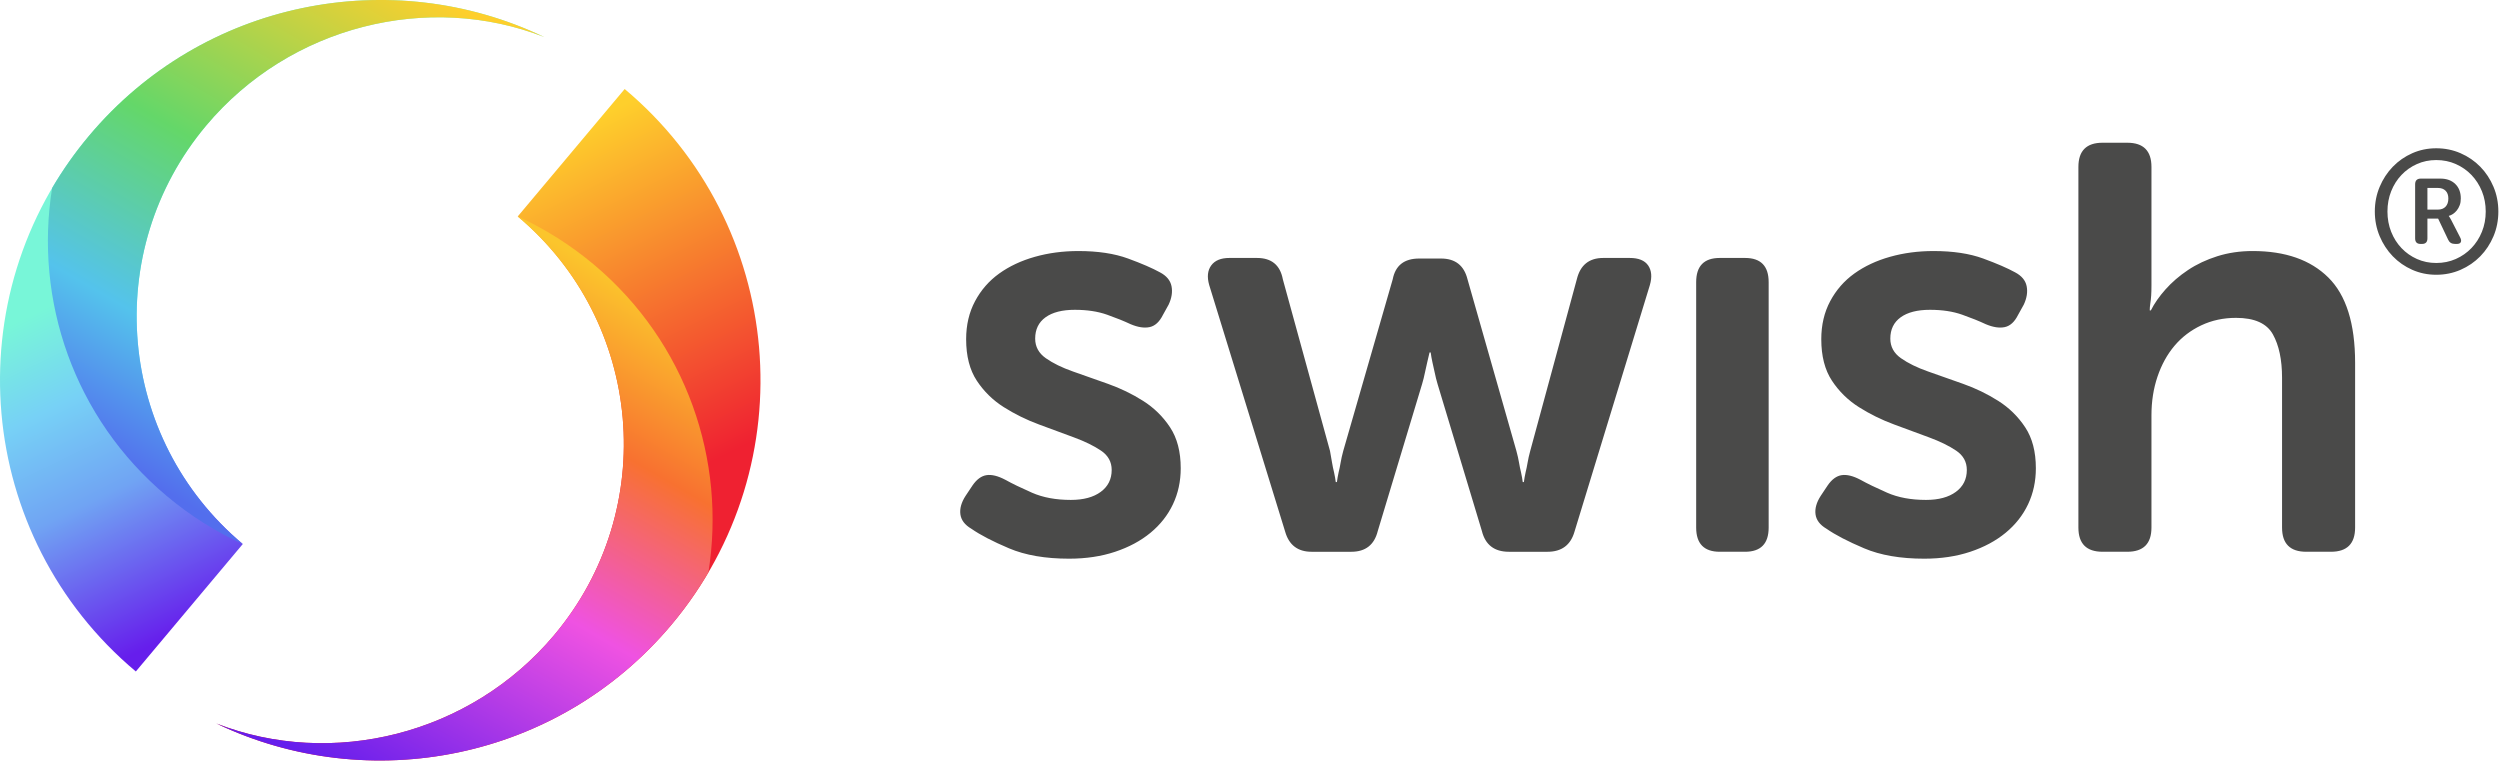
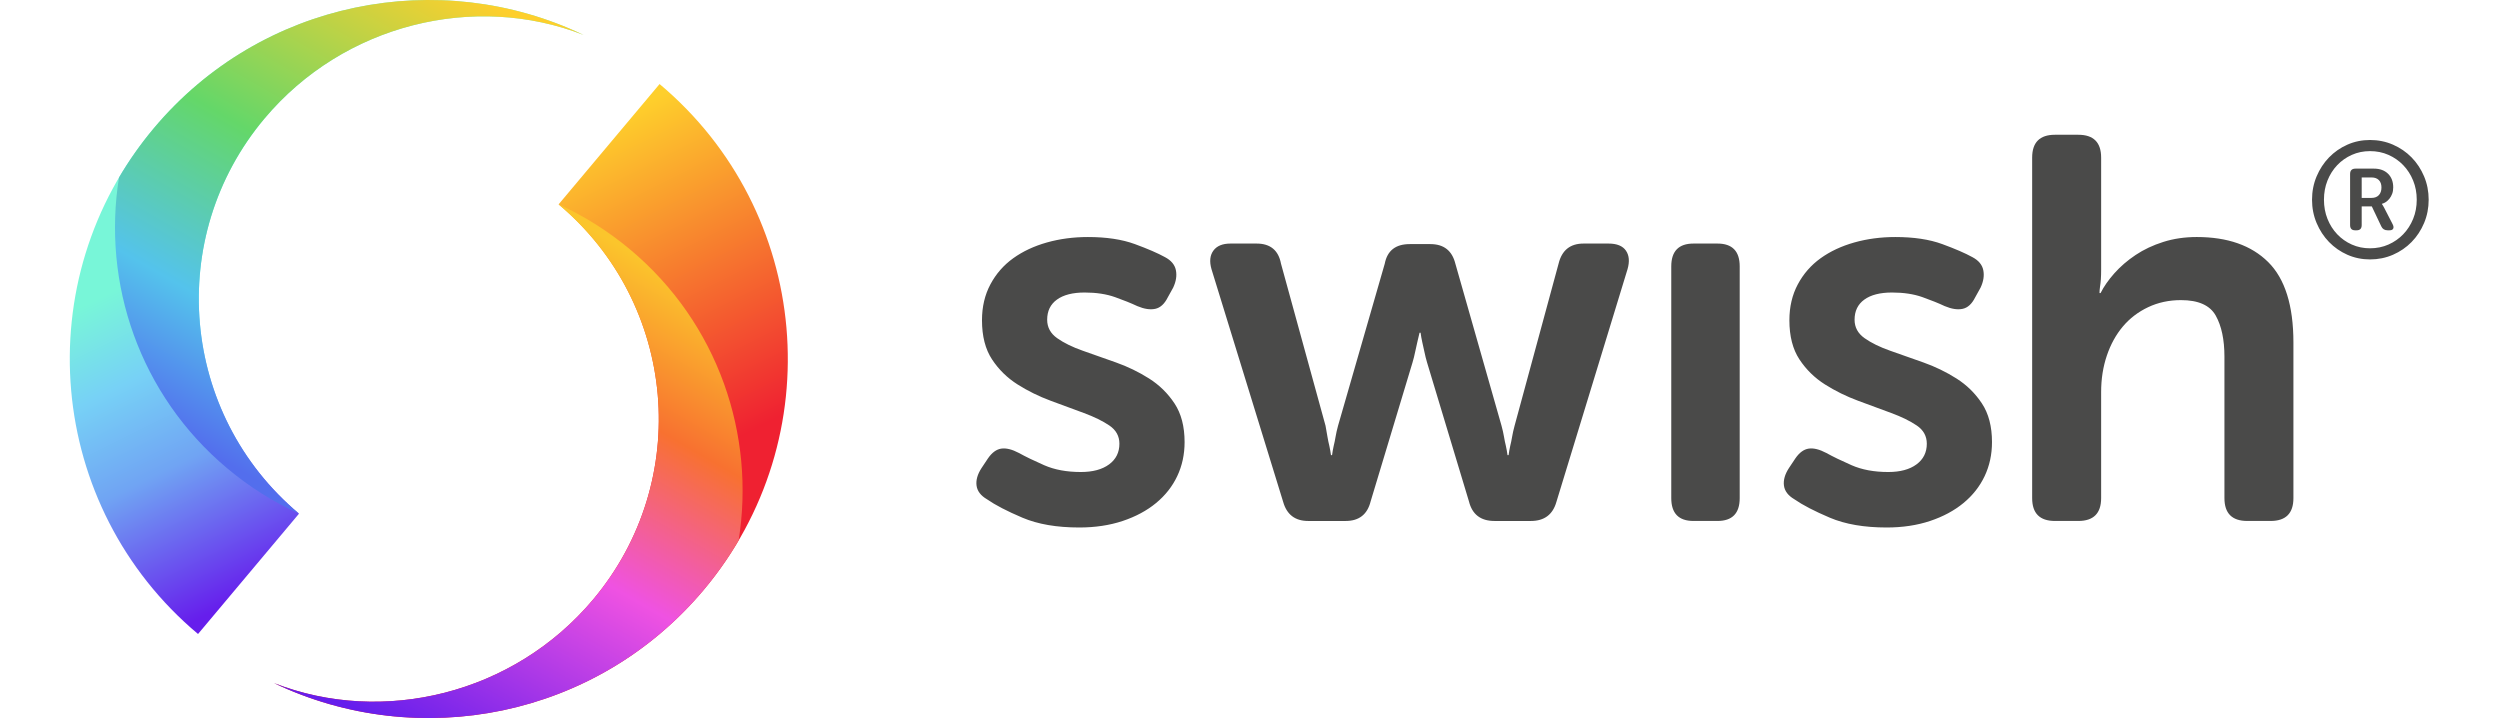
- <svg xmlns="http://www.w3.org/2000/svg" height="176" viewBox="0 0 578 176" width="578">
+ <svg xmlns="http://www.w3.org/2000/svg" height="23" viewBox="0 0 578 176" width="80">
  <linearGradient id="a" x1="80.815%" x2="59.868%" y1="59.637%" y2="8.15%">
    <stop offset="0" stop-color="#ef2131" />
    <stop offset="1" stop-color="#fecf2c" />
  </linearGradient>
  <linearGradient id="b" x1="58.818%" x2="9.244%" y1="0%" y2="94.071%">
    <stop offset="0" stop-color="#fbc52c" />
    <stop offset=".264" stop-color="#f87130" />
    <stop offset=".561" stop-color="#ef52e2" />
    <stop offset="1" stop-color="#661eec" />
  </linearGradient>
  <linearGradient id="c" x1="20.569%" x2="40.597%" y1="41.018%" y2="91.277%">
    <stop offset="0" stop-color="#78f6d8" />
    <stop offset=".266" stop-color="#77d1f6" />
    <stop offset=".554" stop-color="#70a4f3" />
    <stop offset="1" stop-color="#661eec" />
  </linearGradient>
  <linearGradient id="d" x1="42.44%" x2="91.614%" y1="100%" y2="6.278%">
    <stop offset="0" stop-color="#536eed" />
    <stop offset=".247" stop-color="#54c3ec" />
    <stop offset=".564" stop-color="#64d769" />
    <stop offset="1" stop-color="#fecf2c" />
  </linearGradient>
  <g fill="none" fill-rule="evenodd">
    <path d="m327.059 15.903c0-2.03.373-3.932 1.12-5.708.747-1.776 1.76-3.325 3.04-4.647s2.78-2.363 4.5-3.125c1.72-.761 3.567-1.142 5.54-1.142 2 0 3.874.381 5.62 1.142 1.747.761 3.267 1.803 4.56 3.125s2.313 2.871 3.06 4.647c.747 1.776 1.12 3.679 1.12 5.708s-.373 3.932-1.12 5.708c-.747 1.776-1.767 3.325-3.06 4.647-1.293 1.322-2.813 2.363-4.56 3.125-1.747.761-3.62 1.142-5.62 1.142-1.973 0-3.82-.381-5.54-1.142-1.72-.761-3.22-1.803-4.5-3.125-1.28-1.322-2.293-2.871-3.04-4.647s-1.12-3.679-1.12-5.708zm2.92 0c0 1.682.287 3.245.86 4.687.573 1.442 1.367 2.697 2.38 3.766s2.207 1.909 3.58 2.524 2.86.921 4.46.921c1.627 0 3.134-.307 4.52-.921s2.593-1.455 3.62-2.524 1.833-2.323 2.42-3.766c.587-1.442.88-3.004.88-4.687s-.293-3.245-.88-4.687c-.587-1.442-1.393-2.697-2.42-3.766-1.027-1.068-2.233-1.909-3.62-2.524s-2.893-.921-4.52-.921c-1.6 0-3.087.307-4.46.921s-2.567 1.455-3.58 2.524c-1.013 1.068-1.807 2.323-2.38 3.766-.573 1.442-.86 3.004-.86 4.687zm6.4-6.289c0-.881.44-1.322 1.32-1.322h4.52c1.44 0 2.587.414 3.44 1.242.853.828 1.28 1.95 1.28 3.365 0 .588-.087 1.108-.26 1.562s-.393.848-.66 1.182c-.267.334-.56.608-.88.821-.32.214-.64.361-.96.441v.08c.027.027.067.08.12.16.053.053.107.14.16.26.053.12.133.26.24.421l2.08 4.046c.24.454.293.821.16 1.102-.133.28-.427.421-.88.421h-.48c-.747 0-1.267-.32-1.56-.961l-2.32-4.887h-2.48v4.567c0 .855-.413 1.282-1.24 1.282h-.36c-.827 0-1.24-.427-1.24-1.282zm5.24 5.849c.773 0 1.373-.227 1.8-.681s.64-1.082.64-1.883c0-.774-.213-1.375-.64-1.803-.427-.427-1.013-.641-1.76-.641h-2.44v5.007zm-116.604 9.578c4.522 0 8.357.577 11.505 1.732 3.148 1.154 5.608 2.22 7.382 3.197 1.507.799 2.394 1.865 2.66 3.197.266 1.332.044 2.753-.665 4.262l-1.33 2.398c-.798 1.598-1.818 2.531-3.059 2.797-1.241.266-2.704.044-4.389-.666-1.507-.71-3.325-1.443-5.453-2.198-2.128-.755-4.611-1.132-7.448-1.132-2.926 0-5.187.577-6.783 1.732-1.596 1.154-2.394 2.797-2.394 4.928 0 1.865.82 3.374 2.461 4.529 1.64 1.154 3.724 2.176 6.251 3.063s5.232 1.843 8.113 2.864c2.882 1.021 5.586 2.331 8.113 3.929 2.527 1.598 4.611 3.641 6.251 6.127 1.64 2.486 2.461 5.639 2.461 9.457 0 3.019-.599 5.794-1.796 8.325-1.197 2.531-2.926 4.728-5.187 6.593-2.261 1.865-4.988 3.33-8.18 4.395s-6.739 1.598-10.641 1.598c-5.498 0-10.131-.799-13.899-2.398-3.769-1.598-6.673-3.108-8.712-4.529-1.507-.888-2.35-1.998-2.527-3.33-.177-1.332.222-2.753 1.197-4.262l1.596-2.398c.975-1.421 2.062-2.22 3.259-2.398s2.638.178 4.323 1.066c1.596.888 3.658 1.887 6.185 2.997s5.52 1.665 8.978 1.665c2.926 0 5.232-.622 6.916-1.865 1.685-1.243 2.527-2.93 2.527-5.061 0-1.865-.82-3.352-2.461-4.462-1.64-1.11-3.724-2.131-6.251-3.063s-5.232-1.931-8.113-2.997-5.586-2.398-8.113-3.996c-2.527-1.598-4.611-3.641-6.251-6.127-1.64-2.486-2.461-5.683-2.461-9.59 0-3.285.687-6.216 2.062-8.791 1.374-2.575 3.237-4.706 5.586-6.393 2.35-1.687 5.099-2.975 8.246-3.863s6.495-1.332 10.042-1.332zm-197.708 0c4.522 0 8.357.577 11.505 1.732 3.148 1.154 5.608 2.22 7.382 3.197 1.507.799 2.394 1.865 2.66 3.197.266 1.332.044 2.753-.665 4.262l-1.33 2.398c-.798 1.598-1.818 2.531-3.059 2.797-1.241.266-2.704.044-4.389-.666-1.507-.71-3.325-1.443-5.453-2.198-2.128-.755-4.611-1.132-7.448-1.132-2.926 0-5.187.577-6.783 1.732-1.596 1.154-2.394 2.797-2.394 4.928 0 1.865.82 3.374 2.461 4.529s3.724 2.176 6.251 3.063c2.527.888 5.232 1.843 8.113 2.864s5.586 2.331 8.113 3.929c2.527 1.598 4.611 3.641 6.251 6.127 1.64 2.486 2.461 5.639 2.461 9.457 0 3.019-.599 5.794-1.796 8.325-1.197 2.531-2.926 4.728-5.187 6.593-2.261 1.865-4.988 3.33-8.18 4.395s-6.739 1.598-10.641 1.598c-5.498 0-10.131-.799-13.899-2.398-3.769-1.598-6.673-3.108-8.712-4.529-1.507-.888-2.35-1.998-2.527-3.33-.177-1.332.222-2.753 1.197-4.262l1.596-2.398c.975-1.421 2.062-2.22 3.259-2.398s2.638.178 4.323 1.066c1.596.888 3.658 1.887 6.185 2.997s5.52 1.665 8.978 1.665c2.926 0 5.232-.622 6.916-1.865 1.685-1.243 2.527-2.93 2.527-5.061 0-1.865-.82-3.352-2.461-4.462-1.64-1.11-3.724-2.131-6.251-3.063-2.527-.932-5.232-1.931-8.113-2.997-2.882-1.066-5.586-2.398-8.113-3.996-2.527-1.598-4.611-3.641-6.251-6.127-1.64-2.486-2.461-5.683-2.461-9.59 0-3.285.687-6.216 2.062-8.791 1.374-2.575 3.237-4.706 5.586-6.393 2.35-1.687 5.099-2.975 8.246-3.863s6.495-1.332 10.042-1.332zm242.525-25.041c3.724 0 5.586 1.865 5.586 5.594v27.438c0 .888-.022 1.665-.067 2.331-.044.666-.111 1.265-.2 1.798-.089.622-.133 1.154-.133 1.598h.266c.798-1.598 1.929-3.219 3.392-4.862 1.463-1.643 3.192-3.13 5.187-4.462s4.256-2.398 6.783-3.197c2.527-.799 5.254-1.199 8.18-1.199 7.537 0 13.367 2.042 17.49 6.127s6.185 10.656 6.185 19.713v38.094c0 3.729-1.862 5.594-5.586 5.594h-5.719c-3.724 0-5.586-1.865-5.586-5.594v-34.631c0-4.173-.709-7.526-2.128-10.056-1.419-2.531-4.256-3.796-8.512-3.796-2.926 0-5.608.577-8.047 1.732s-4.5 2.73-6.185 4.728c-1.685 1.998-2.993 4.373-3.924 7.126-.931 2.753-1.397 5.727-1.397 8.924v25.973c0 3.729-1.862 5.594-5.586 5.594h-5.719c-3.724 0-5.586-1.865-5.586-5.594v-83.38c0-3.729 1.862-5.594 5.586-5.594zm-88.372 26.639c3.636 0 5.453 1.865 5.453 5.594v56.741c0 3.729-1.818 5.594-5.453 5.594h-5.852c-3.636 0-5.453-1.865-5.453-5.594v-56.741c0-3.729 1.818-5.594 5.453-5.594zm-112.855 0c3.37 0 5.365 1.643 5.985 4.928l10.907 39.692c.177.977.333 1.865.466 2.664s.288 1.554.466 2.264c.177.799.31 1.554.399 2.264h.266c.089-.71.222-1.465.399-2.264.177-.71.333-1.465.466-2.264s.333-1.687.599-2.664l11.439-39.692c.621-3.197 2.66-4.795 6.118-4.795h5.054c3.281 0 5.32 1.598 6.118 4.795l11.306 39.692c.266.977.466 1.865.599 2.664s.288 1.554.466 2.264c.177.799.31 1.554.399 2.264h.266c.089-.71.222-1.465.399-2.264.177-.71.333-1.465.466-2.264.133-.799.333-1.687.599-2.664l10.774-39.692c.798-3.285 2.837-4.928 6.118-4.928h6.118c2.039 0 3.458.577 4.256 1.732.798 1.154.931 2.664.399 4.529l-17.424 57.008c-.887 3.108-2.97 4.662-6.251 4.662h-8.912c-3.37 0-5.453-1.598-6.251-4.795l-10.242-33.965c-.266-.888-.488-1.776-.665-2.664-.177-.888-.355-1.687-.532-2.398-.177-.799-.31-1.554-.399-2.264h-.266c-.177.71-.355 1.465-.532 2.264-.177.71-.355 1.51-.532 2.398-.177.888-.399 1.776-.665 2.664l-10.242 33.965c-.798 3.197-2.837 4.795-6.118 4.795h-9.178c-3.192 0-5.232-1.554-6.118-4.662l-17.557-57.008c-.532-1.865-.377-3.374.466-4.529.842-1.154 2.239-1.732 4.19-1.732z" fill="#4a4a49" fill-rule="nonzero" transform="translate(222 33)" />
    <g transform="translate(50.00587 20.58119)">
      <path d="m0 146.685c35.321 16.893 78.912 8.532 105.246-22.846 31.214-37.191 26.366-92.636-10.829-123.84l-24.726 29.462c29.058 24.378 32.846 67.694 8.46 96.75-19.444 23.168-51.458 30.904-78.151 20.474" fill="url(#a)" />
      <path d="m0 146.685c35.321 16.893 78.912 8.532 105.246-22.846 3.225-3.843 6.064-7.881 8.524-12.067 4.159-25.843-4.987-53.159-26.5-71.207-5.466-4.586-11.383-8.28-17.574-11.101 29.054 24.378 32.841 67.692 8.456 96.746-19.444 23.168-51.458 30.904-78.151 20.474" fill="url(#b)" />
    </g>
    <path d="m125.821 8.561c-35.321-16.893-78.912-8.533-105.246 22.845-31.214 37.191-26.366 92.636 10.829 123.84l24.726-29.462c-29.058-24.378-32.846-67.694-8.46-96.75 19.444-23.168 51.458-30.904 78.151-20.474" fill="url(#c)" />
    <path d="m125.821 8.561c-35.321-16.893-78.912-8.533-105.246 22.845-3.225 3.843-6.064 7.881-8.524 12.067-4.159 25.843 4.987 53.159 26.5 71.207 5.466 4.585 11.383 8.28 17.574 11.101-29.054-24.378-32.841-67.692-8.456-96.746 19.444-23.168 51.458-30.904 78.151-20.474" fill="url(#d)" />
  </g>
</svg>
